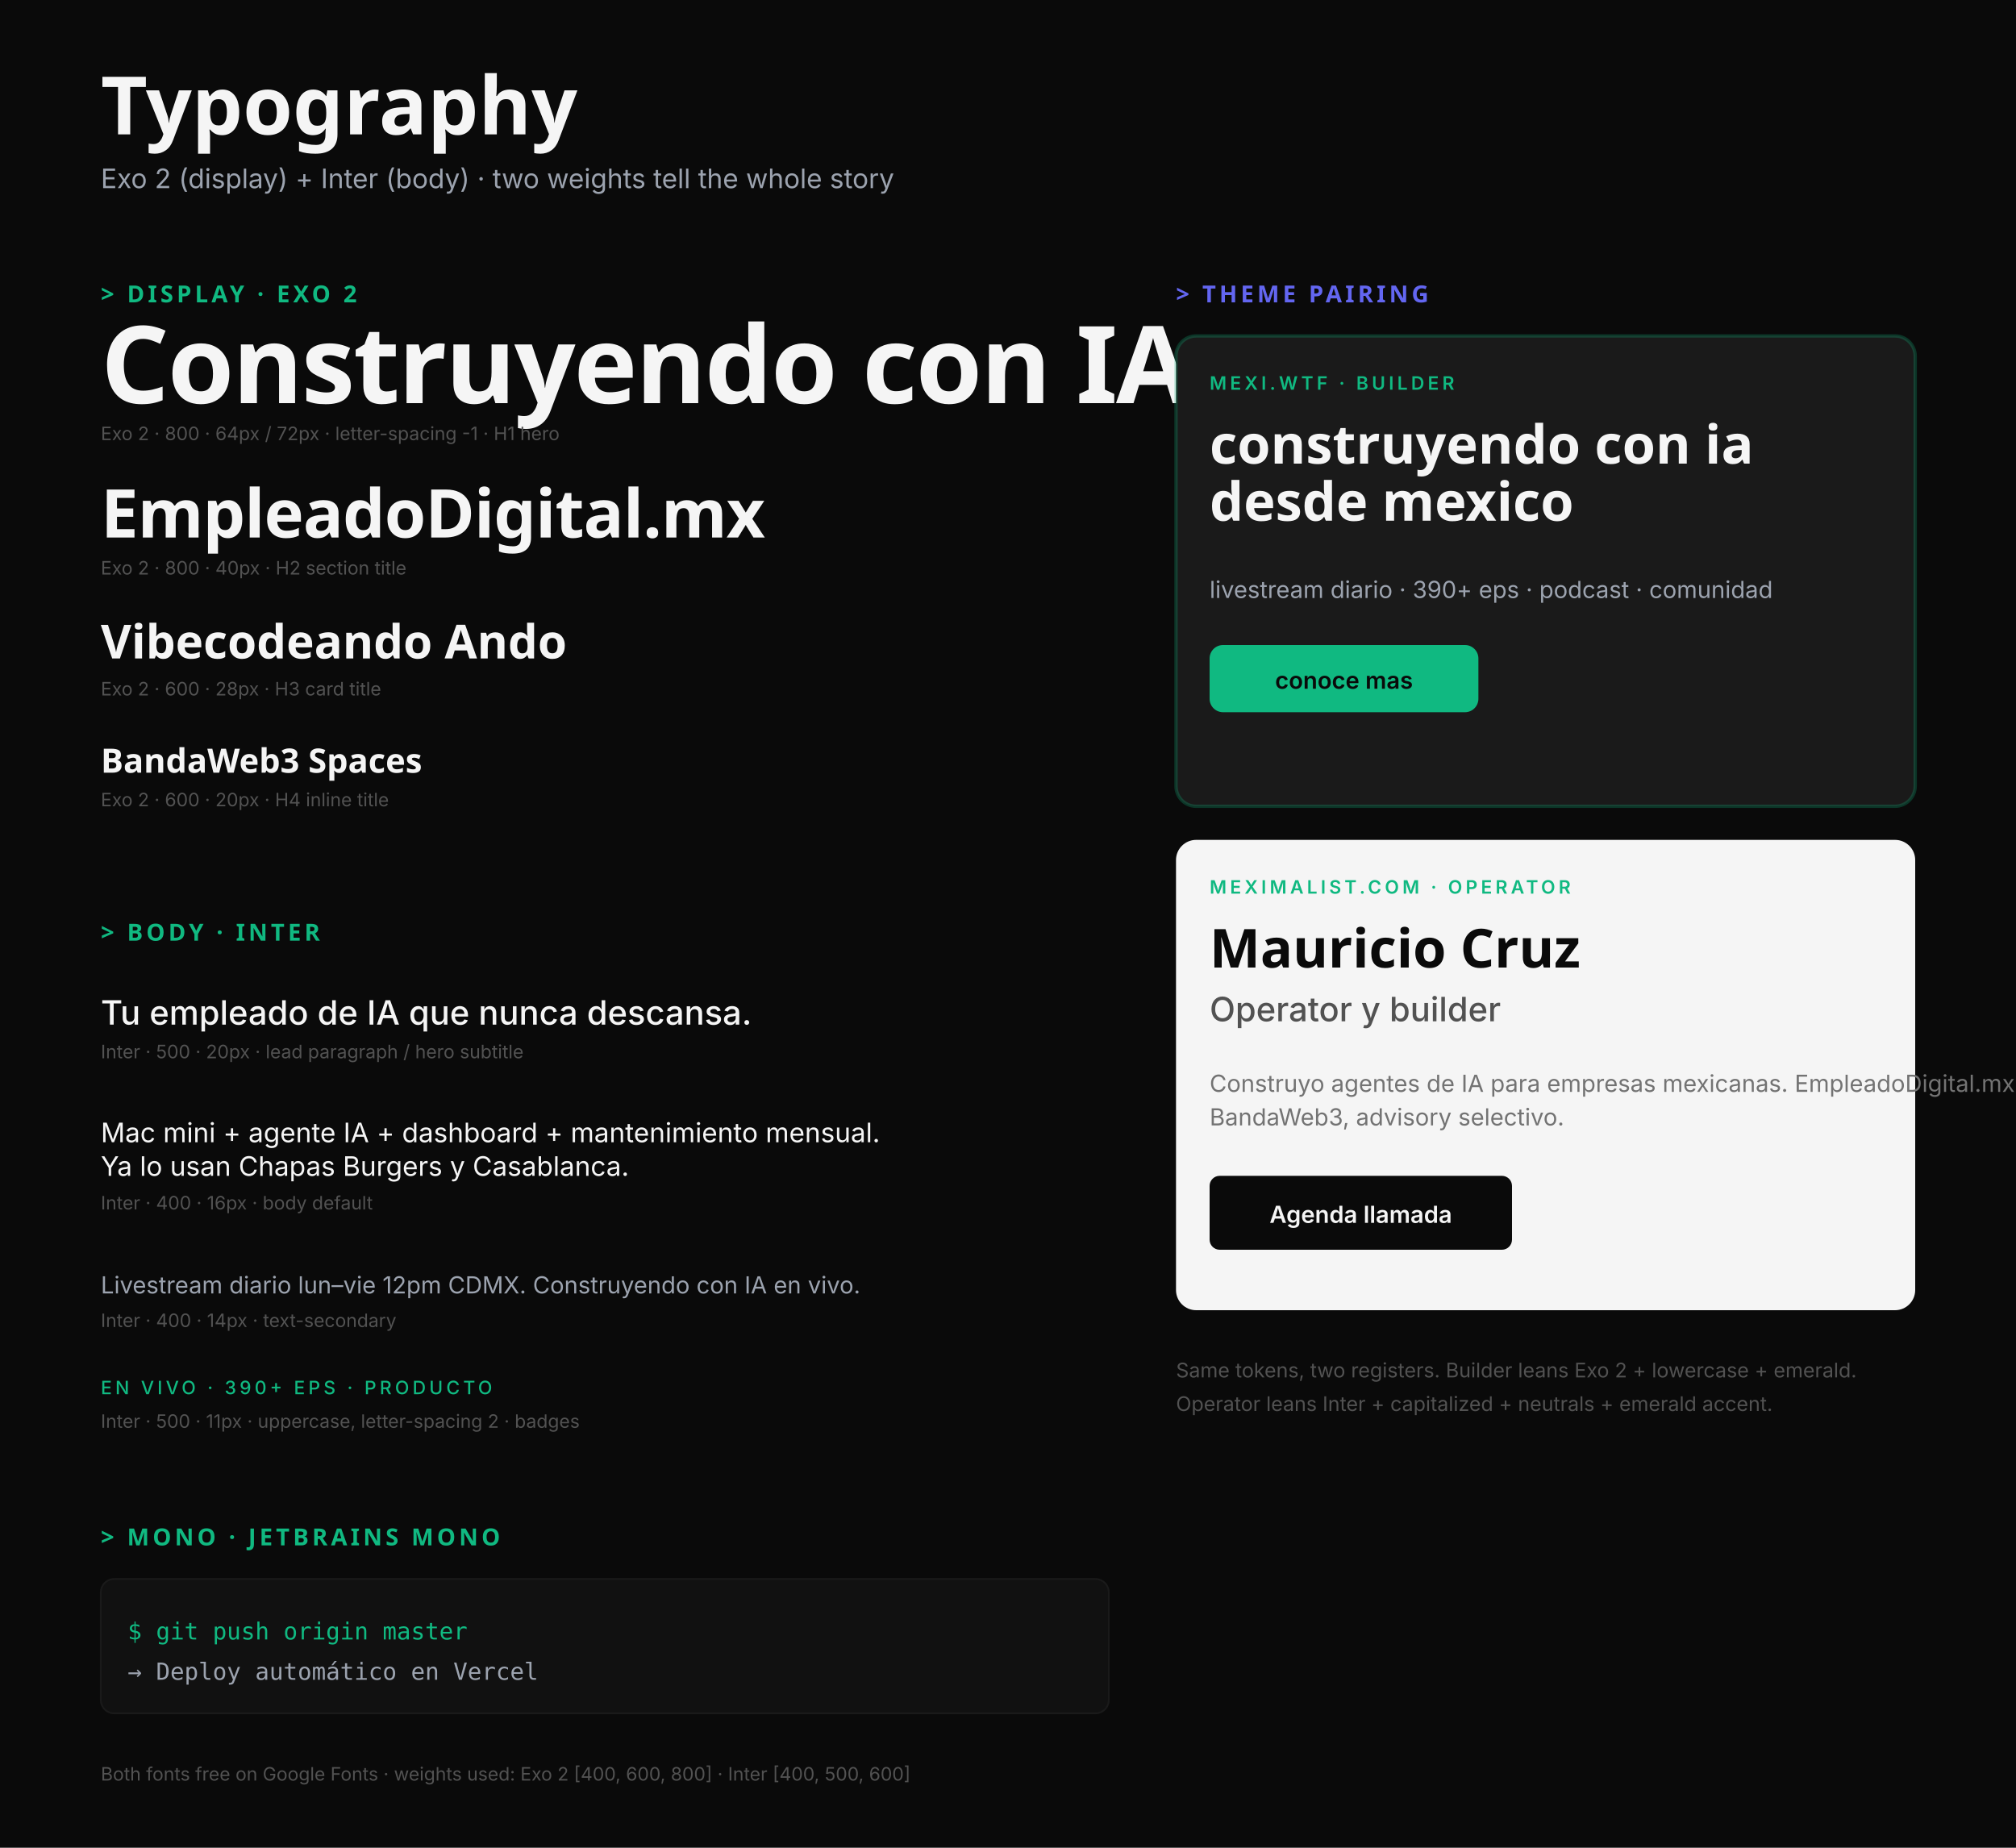
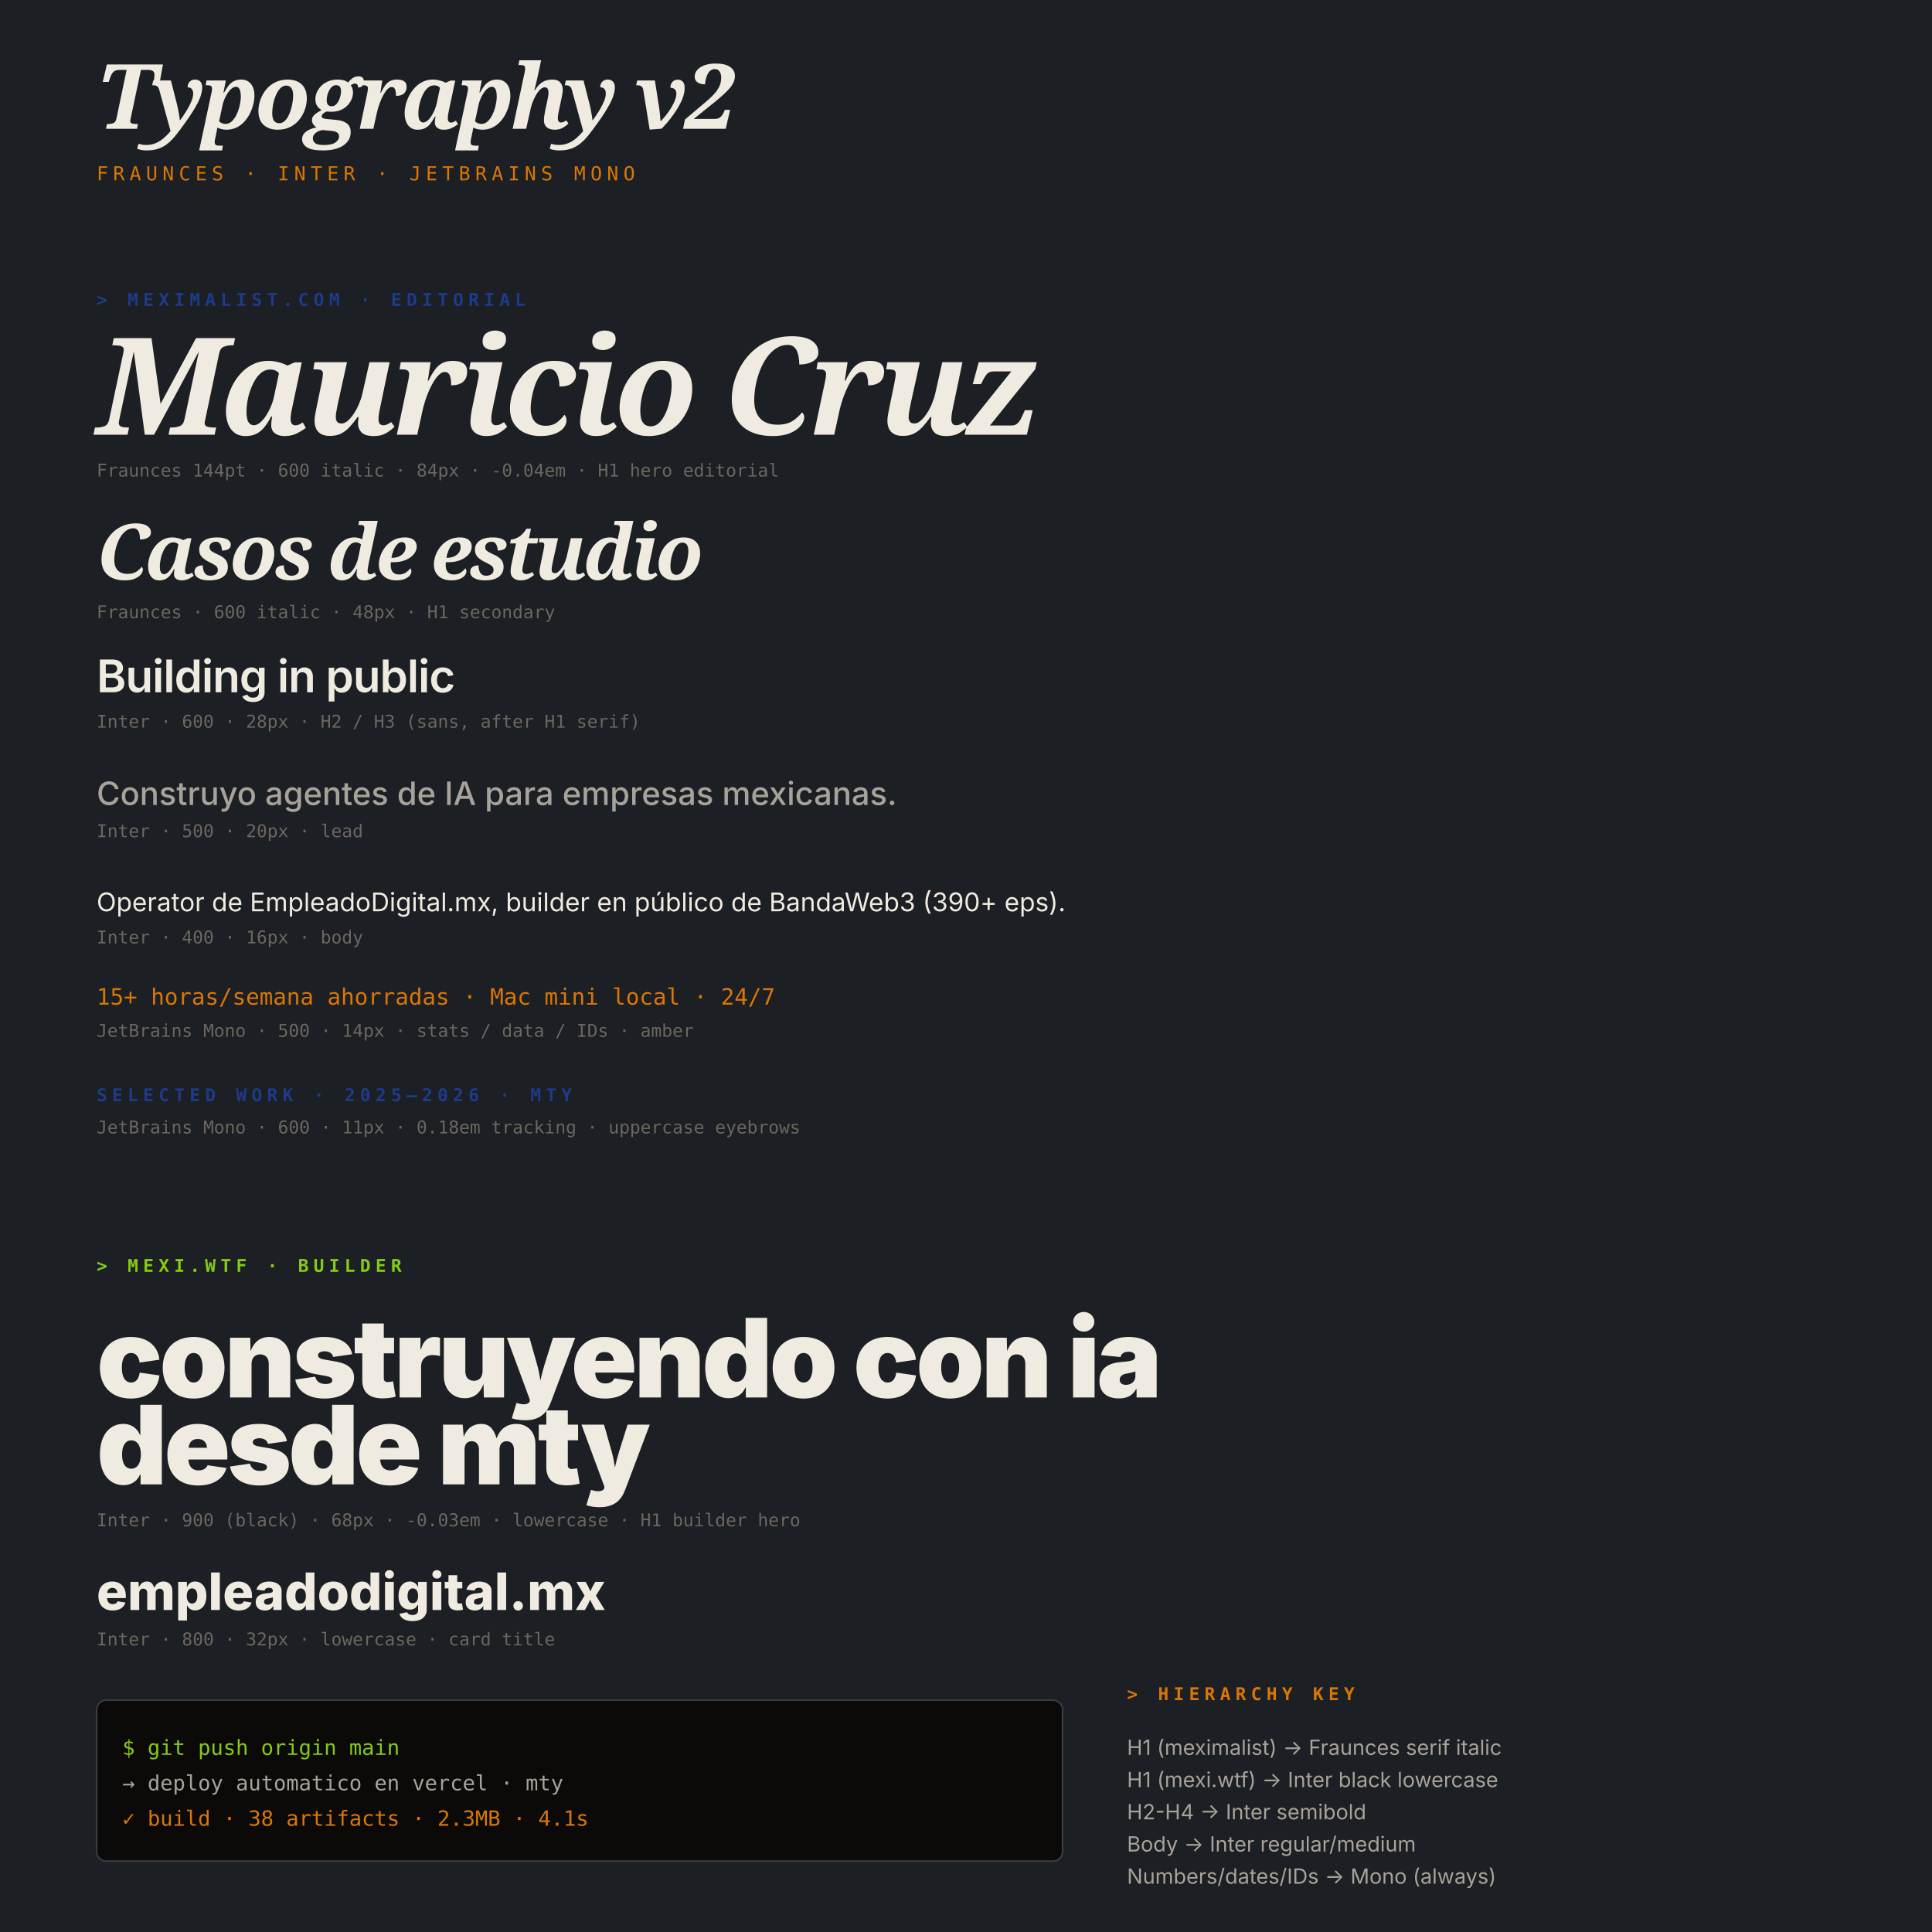
- <svg xmlns="http://www.w3.org/2000/svg" viewBox="0 0 1200 1100" width="1200" height="1100">
-   <rect width="1200" height="1100" fill="#0a0a0a" />
-   <text x="60" y="80" font-family="'Exo 2', sans-serif" font-weight="800" font-size="48" fill="#f5f5f5">Typography</text>
-   <text x="60" y="112" font-family="'Inter', sans-serif" font-weight="400" font-size="16" fill="#9ca3af">Exo 2 (display) + Inter (body) · two weights tell the whole story</text>
-   <text x="60" y="180" font-family="'Exo 2', sans-serif" font-weight="600" font-size="14" fill="#10b981" letter-spacing="2">&gt; DISPLAY · EXO 2</text>
-   <text x="60" y="240" font-family="'Exo 2', sans-serif" font-weight="800" font-size="64" fill="#f5f5f5" letter-spacing="-1">Construyendo con IA</text>
-   <text x="60" y="262" font-family="'Inter', sans-serif" font-size="11" fill="#525252">Exo 2 · 800 · 64px / 72px · letter-spacing -1 · H1 hero</text>
-   <text x="60" y="320" font-family="'Exo 2', sans-serif" font-weight="800" font-size="40" fill="#f5f5f5" letter-spacing="-0.5">EmpleadoDigital.mx</text>
-   <text x="60" y="342" font-family="'Inter', sans-serif" font-size="11" fill="#525252">Exo 2 · 800 · 40px · H2 section title</text>
-   <text x="60" y="392" font-family="'Exo 2', sans-serif" font-weight="600" font-size="28" fill="#f5f5f5">Vibecodeando Ando</text>
-   <text x="60" y="414" font-family="'Inter', sans-serif" font-size="11" fill="#525252">Exo 2 · 600 · 28px · H3 card title</text>
-   <text x="60" y="460" font-family="'Exo 2', sans-serif" font-weight="600" font-size="20" fill="#f5f5f5">BandaWeb3 Spaces</text>
-   <text x="60" y="480" font-family="'Inter', sans-serif" font-size="11" fill="#525252">Exo 2 · 600 · 20px · H4 inline title</text>
-   <text x="60" y="560" font-family="'Exo 2', sans-serif" font-weight="600" font-size="14" fill="#10b981" letter-spacing="2">&gt; BODY · INTER</text>
-   <text x="60" y="610" font-family="'Inter', sans-serif" font-weight="500" font-size="20" fill="#f5f5f5">Tu empleado de IA que nunca descansa.</text>
-   <text x="60" y="630" font-family="'Inter', sans-serif" font-size="11" fill="#525252">Inter · 500 · 20px · lead paragraph / hero subtitle</text>
-   <text x="60" y="680" font-family="'Inter', sans-serif" font-weight="400" font-size="16" fill="#f5f5f5">Mac mini + agente IA + dashboard + mantenimiento mensual.</text>
-   <text x="60" y="700" font-family="'Inter', sans-serif" font-weight="400" font-size="16" fill="#f5f5f5">Ya lo usan Chapas Burgers y Casablanca.</text>
-   <text x="60" y="720" font-family="'Inter', sans-serif" font-size="11" fill="#525252">Inter · 400 · 16px · body default</text>
-   <text x="60" y="770" font-family="'Inter', sans-serif" font-weight="400" font-size="14" fill="#9ca3af">Livestream diario lun–vie 12pm CDMX. Construyendo con IA en vivo.</text>
-   <text x="60" y="790" font-family="'Inter', sans-serif" font-size="11" fill="#525252">Inter · 400 · 14px · text-secondary</text>
-   <text x="60" y="830" font-family="'Inter', sans-serif" font-weight="500" font-size="11" fill="#10b981" letter-spacing="2">EN VIVO · 390+ EPS · PRODUCTO</text>
-   <text x="60" y="850" font-family="'Inter', sans-serif" font-size="11" fill="#525252">Inter · 500 · 11px · uppercase, letter-spacing 2 · badges</text>
-   <text x="60" y="920" font-family="'Exo 2', sans-serif" font-weight="600" font-size="14" fill="#10b981" letter-spacing="2">&gt; MONO · JETBRAINS MONO</text>
-   <rect x="60" y="940" width="600" height="80" rx="8" fill="#111111" stroke="#1a1a1a" />
-   <text x="76" y="976" font-family="'JetBrains Mono', 'Fira Code', monospace" font-weight="400" font-size="14" fill="#10b981">$ git push origin master</text>
-   <text x="76" y="1000" font-family="'JetBrains Mono', monospace" font-weight="400" font-size="14" fill="#9ca3af">→ Deploy automático en Vercel</text>
-   <text x="700" y="180" font-family="'Exo 2', sans-serif" font-weight="600" font-size="14" fill="#6366f1" letter-spacing="2">&gt; THEME PAIRING</text>
-   <rect x="700" y="200" width="440" height="280" rx="12" fill="#1a1a1a" stroke="#10b981" stroke-width="2" stroke-opacity="0.25" />
-   <text x="720" y="232" font-family="'Inter', sans-serif" font-size="11" font-weight="600" fill="#10b981" letter-spacing="2">MEXI.WTF · BUILDER</text>
-   <text x="720" y="276" font-family="'Exo 2', sans-serif" font-weight="800" font-size="32" fill="#f5f5f5">construyendo con ia</text>
-   <text x="720" y="310" font-family="'Exo 2', sans-serif" font-weight="800" font-size="32" fill="#f5f5f5">desde mexico</text>
-   <text x="720" y="356" font-family="'Inter', sans-serif" font-weight="400" font-size="14" fill="#9ca3af">livestream diario · 390+ eps · podcast · comunidad</text>
-   <rect x="720" y="384" width="160" height="40" rx="8" fill="#10b981" />
-   <text x="800" y="410" font-family="'Inter', sans-serif" font-weight="600" font-size="14" fill="#0a0a0a" text-anchor="middle">conoce mas</text>
-   <rect x="700" y="500" width="440" height="280" rx="12" fill="#f5f5f5" />
-   <text x="720" y="532" font-family="'Inter', sans-serif" font-size="11" font-weight="600" fill="#10b981" letter-spacing="2">MEXIMALIST.COM · OPERATOR</text>
-   <text x="720" y="576" font-family="'Exo 2', sans-serif" font-weight="800" font-size="32" fill="#0a0a0a">Mauricio Cruz</text>
-   <text x="720" y="608" font-family="'Inter', sans-serif" font-weight="500" font-size="20" fill="#525252">Operator y builder</text>
-   <text x="720" y="650" font-family="'Inter', sans-serif" font-weight="400" font-size="14" fill="#737373">Construyo agentes de IA para empresas mexicanas. EmpleadoDigital.mx,</text>
-   <text x="720" y="670" font-family="'Inter', sans-serif" font-weight="400" font-size="14" fill="#737373">BandaWeb3, advisory selectivo.</text>
-   <rect x="720" y="700" width="180" height="44" rx="6" fill="#0a0a0a" />
-   <text x="810" y="728" font-family="'Inter', sans-serif" font-weight="600" font-size="14" fill="#f5f5f5" text-anchor="middle">Agenda llamada</text>
-   <text x="700" y="820" font-family="'Inter', sans-serif" font-size="12" fill="#525252">Same tokens, two registers. Builder leans Exo 2 + lowercase + emerald.</text>
-   <text x="700" y="840" font-family="'Inter', sans-serif" font-size="12" fill="#525252">Operator leans Inter + capitalized + neutrals + emerald accent.</text>
-   <text x="60" y="1060" font-family="'Inter', sans-serif" font-size="11" fill="#525252">Both fonts free on Google Fonts · weights used: Exo 2 [400, 600, 800] · Inter [400, 500, 600]</text>
+ <svg xmlns="http://www.w3.org/2000/svg" viewBox="0 0 1200 1200" width="1200" height="1200">
+   <rect width="1200" height="1200" fill="#1c1f23" />
+   <text x="60" y="80" font-family="'Fraunces 144pt', serif" font-style="italic" font-weight="600" font-size="56" fill="#f0ebe0" letter-spacing="-2">Typography v2</text>
+   <text x="60" y="112" font-family="'JetBrains Mono', monospace" font-size="12" fill="#d97706" letter-spacing="3">FRAUNCES · INTER · JETBRAINS MONO</text>
+   <text x="60" y="190" font-family="'JetBrains Mono', monospace" font-weight="600" font-size="11" fill="#1e3a8a" letter-spacing="3">&gt; MEXIMALIST.COM · EDITORIAL</text>
+   <text x="60" y="270" font-family="'Fraunces 144pt', serif" font-style="italic" font-weight="600" font-size="84" fill="#f0ebe0" letter-spacing="-3">Mauricio Cruz</text>
+   <text x="60" y="296" font-family="'JetBrains Mono', monospace" font-size="11" fill="#6b6660">Fraunces 144pt · 600 italic · 84px · -0.04em · H1 hero editorial</text>
+   <text x="60" y="360" font-family="'Fraunces 144pt', serif" font-style="italic" font-weight="600" font-size="48" fill="#f0ebe0" letter-spacing="-2">Casos de estudio</text>
+   <text x="60" y="384" font-family="'JetBrains Mono', monospace" font-size="11" fill="#6b6660">Fraunces · 600 italic · 48px · H1 secondary</text>
+   <text x="60" y="430" font-family="'Inter', sans-serif" font-weight="600" font-size="28" fill="#f0ebe0" letter-spacing="-0.5">Building in public</text>
+   <text x="60" y="452" font-family="'JetBrains Mono', monospace" font-size="11" fill="#6b6660">Inter · 600 · 28px · H2 / H3 (sans, after H1 serif)</text>
+   <text x="60" y="500" font-family="'Inter', sans-serif" font-weight="500" font-size="20" fill="#a8a39a">Construyo agentes de IA para empresas mexicanas.</text>
+   <text x="60" y="520" font-family="'JetBrains Mono', monospace" font-size="11" fill="#6b6660">Inter · 500 · 20px · lead</text>
+   <text x="60" y="566" font-family="'Inter', sans-serif" font-weight="400" font-size="16" fill="#f0ebe0">Operator de EmpleadoDigital.mx, builder en público de BandaWeb3 (390+ eps).</text>
+   <text x="60" y="586" font-family="'JetBrains Mono', monospace" font-size="11" fill="#6b6660">Inter · 400 · 16px · body</text>
+   <text x="60" y="624" font-family="'JetBrains Mono', monospace" font-weight="500" font-size="14" fill="#d97706">15+ horas/semana ahorradas · Mac mini local · 24/7</text>
+   <text x="60" y="644" font-family="'JetBrains Mono', monospace" font-size="11" fill="#6b6660">JetBrains Mono · 500 · 14px · stats / data / IDs · amber</text>
+   <text x="60" y="684" font-family="'JetBrains Mono', monospace" font-weight="600" font-size="11" fill="#1e3a8a" letter-spacing="3">SELECTED WORK · 2025–2026 · MTY</text>
+   <text x="60" y="704" font-family="'JetBrains Mono', monospace" font-size="11" fill="#6b6660">JetBrains Mono · 600 · 11px · 0.18em tracking · uppercase eyebrows</text>
+   <text x="60" y="790" font-family="'JetBrains Mono', monospace" font-weight="600" font-size="11" fill="#84cc16" letter-spacing="3">&gt; MEXI.WTF · BUILDER</text>
+   <text x="60" y="868" font-family="'Inter', sans-serif" font-weight="900" font-size="68" fill="#f0ebe0" letter-spacing="-2">construyendo con ia</text>
+   <text x="60" y="922" font-family="'Inter', sans-serif" font-weight="900" font-size="68" fill="#f0ebe0" letter-spacing="-2">desde mty</text>
+   <text x="60" y="948" font-family="'JetBrains Mono', monospace" font-size="11" fill="#6b6660">Inter · 900 (black) · 68px · -0.03em · lowercase · H1 builder hero</text>
+   <text x="60" y="1000" font-family="'Inter', sans-serif" font-weight="800" font-size="32" fill="#f0ebe0">empleadodigital.mx</text>
+   <text x="60" y="1022" font-family="'JetBrains Mono', monospace" font-size="11" fill="#6b6660">Inter · 800 · 32px · lowercase · card title</text>
+   <rect x="60" y="1056" width="600" height="100" rx="6" fill="#0c0a09" stroke="#3a3d42" />
+   <text x="76" y="1090" font-family="'JetBrains Mono', monospace" font-weight="500" font-size="13" fill="#84cc16">$ git push origin main</text>
+   <text x="76" y="1112" font-family="'JetBrains Mono', monospace" font-weight="400" font-size="13" fill="#a8a39a">→ deploy automatico en vercel · mty</text>
+   <text x="76" y="1134" font-family="'JetBrains Mono', monospace" font-weight="400" font-size="13" fill="#d97706">✓ build · 38 artifacts · 2.3MB · 4.1s</text>
+   <text x="700" y="1056" font-family="'JetBrains Mono', monospace" font-weight="600" font-size="11" fill="#d97706" letter-spacing="3">&gt; HIERARCHY KEY</text>
+   <text x="700" y="1090" font-family="'Inter', sans-serif" font-size="13" fill="#a8a39a">H1 (meximalist) → Fraunces serif italic</text>
+   <text x="700" y="1110" font-family="'Inter', sans-serif" font-size="13" fill="#a8a39a">H1 (mexi.wtf) → Inter black lowercase</text>
+   <text x="700" y="1130" font-family="'Inter', sans-serif" font-size="13" fill="#a8a39a">H2-H4 → Inter semibold</text>
+   <text x="700" y="1150" font-family="'Inter', sans-serif" font-size="13" fill="#a8a39a">Body → Inter regular/medium</text>
+   <text x="700" y="1170" font-family="'Inter', sans-serif" font-size="13" fill="#a8a39a">Numbers/dates/IDs → Mono (always)</text>
</svg>
